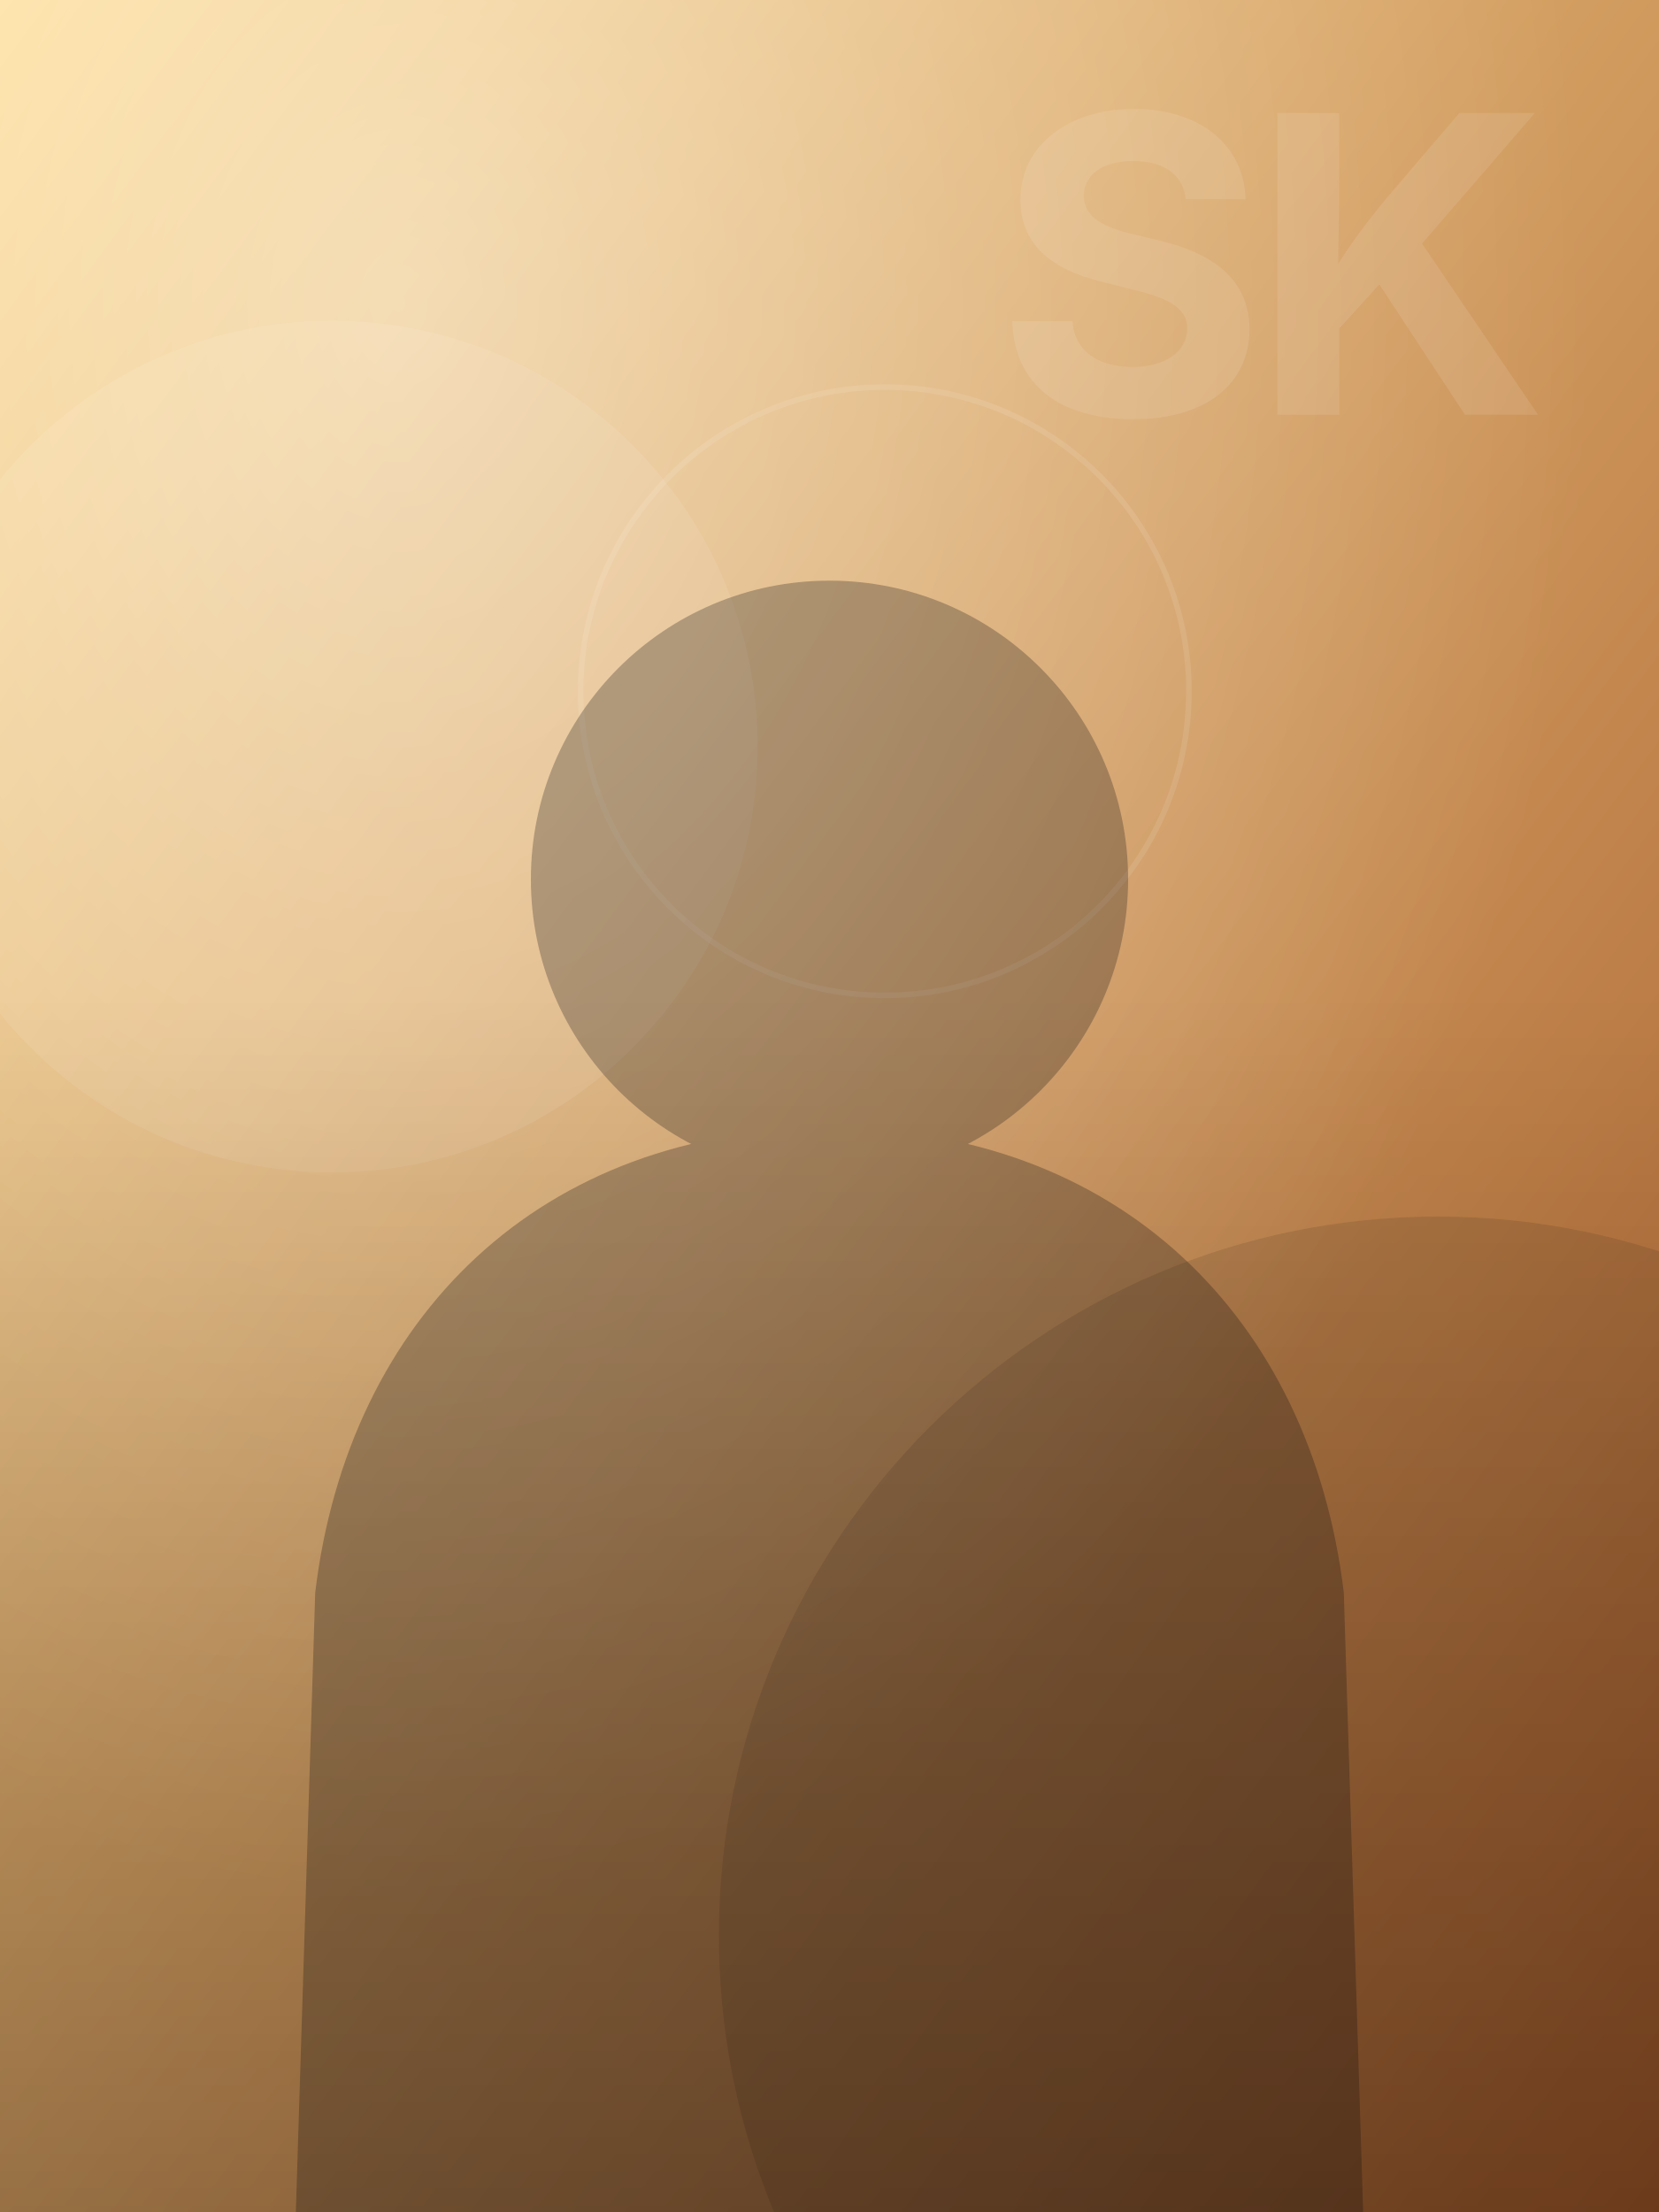
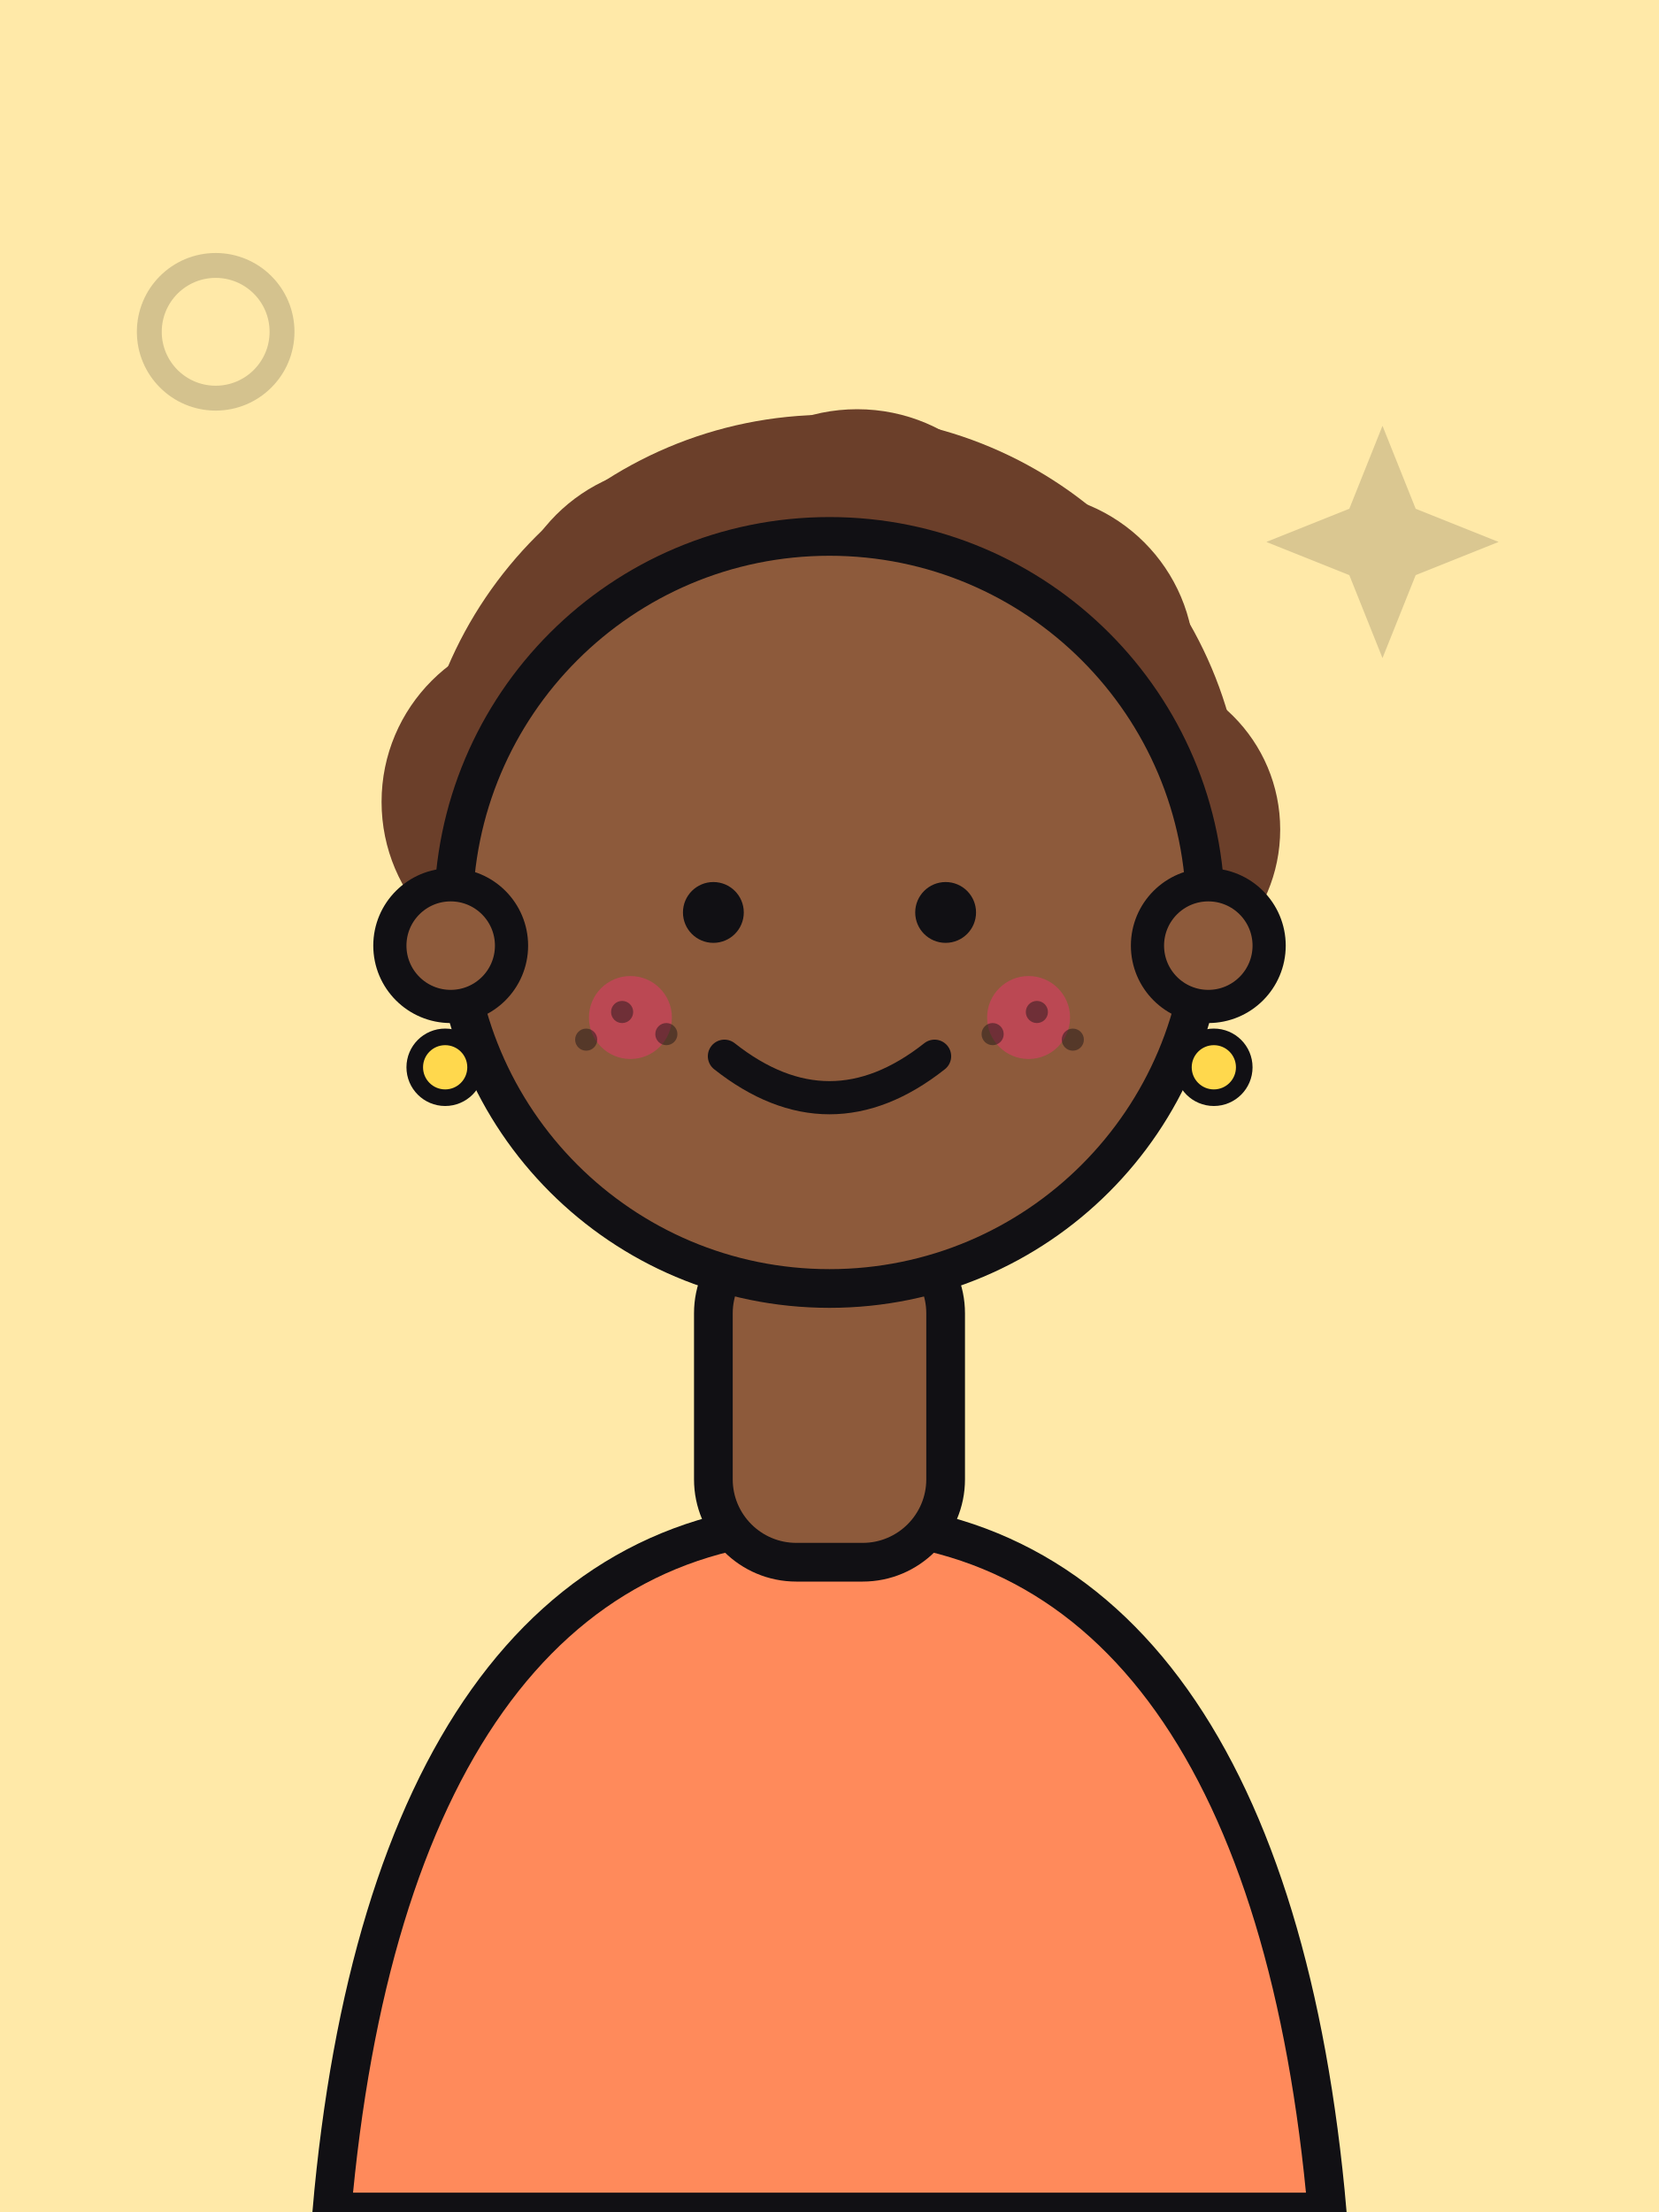
<svg xmlns="http://www.w3.org/2000/svg" viewBox="0 0 600 800" width="600" height="800" role="img" aria-label="Placeholder portrait">
-   <defs>
-     <linearGradient id="bg" x1="0" y1="0" x2="1" y2="1">
-       <stop offset="0" stop-color="#fddb92" />
-       <stop offset="1" stop-color="#a45a2a" />
-     </linearGradient>
-     <radialGradient id="glow" cx="24%" cy="14%" r="72%">
-       <stop offset="0" stop-color="#ffffff" stop-opacity="0.42" />
-       <stop offset="1" stop-color="#ffffff" stop-opacity="0" />
-     </radialGradient>
-     <linearGradient id="shade" x1="0" y1="0" x2="0" y2="1">
-       <stop offset="0.45" stop-color="#000000" stop-opacity="0" />
-       <stop offset="1" stop-color="#000000" stop-opacity="0.28" />
-     </linearGradient>
-   </defs>
-   <rect width="600" height="800" fill="url(#bg)" />
-   <rect width="600" height="800" fill="url(#glow)" />
-   <circle cx="120" cy="270" r="154" fill="#ffffff" opacity="0.08" />
-   <circle cx="320" cy="250" r="110" fill="none" stroke="#ffffff" stroke-opacity="0.10" stroke-width="2" />
-   <circle cx="520" cy="700" r="260" fill="#000000" opacity="0.10" />
-   <g fill="#0a0a10" opacity="0.26">
-     <circle cx="300" cy="318" r="108" />
-     <path d="M300 408c-104 0-174 68-186 168l-7 224h386l-7-224c-12-100-82-168-186-168z" />
+   <rect width="600" height="800" fill="#FFE9A8" />
+   <circle cx="78" cy="120" r="24" fill="none" stroke="#111014" stroke-width="9" opacity=".18" />
+   <path d="M500 154l12 30 30 12-30 12-12 30-12-30-30-12 30-12z" fill="#111014" opacity=".16" />
+   <g fill="#6B3F2A">
+     <circle cx="200" cy="290" r="62" />
+     <circle cx="245" cy="230" r="62" />
+     <circle cx="310" cy="212" r="64" />
+     <circle cx="370" cy="240" r="62" />
+     <circle cx="405" cy="300" r="58" />
+     <circle cx="300" cy="300" r="150" />
  </g>
-   <text x="560" y="150" text-anchor="end" font-family="Inter, 'Segoe UI', Arial, sans-serif" font-size="150" font-weight="700" letter-spacing="-6" fill="#ffffff" opacity="0.10">SK</text>
-   <rect width="600" height="800" fill="url(#shade)" />
+   <path d="M120 800c14-160 76-250 180-250s166 90 180 250z" fill="#FF8A5B" stroke="#111014" stroke-width="14" />
+   <rect x="258" y="445" width="84" height="120" rx="30" fill="#8D5A3B" stroke="#111014" stroke-width="14" />
+   <circle cx="300" cy="330" r="136" fill="#8D5A3B" stroke="#111014" stroke-width="14" />
+   <circle cx="163" cy="342" r="22" fill="#8D5A3B" stroke="#111014" stroke-width="12" />
+   <circle cx="437" cy="342" r="22" fill="#8D5A3B" stroke="#111014" stroke-width="12" />
+   <g fill="#FFD84D" stroke="#111014" stroke-width="6">
+     <circle cx="161" cy="386" r="11" />
+     <circle cx="439" cy="386" r="11" />
+   </g>
+   <g fill="#111014">
+     <circle cx="258" cy="330" r="11" />
+     <circle cx="342" cy="330" r="11" />
+   </g>
+   <path d="M262 382q38 30 76 0" fill="none" stroke="#111014" stroke-width="12" stroke-linecap="round" />
+   <g fill="#FF2D78" opacity=".4">
+     <circle cx="228" cy="368" r="15" />
+     <circle cx="372" cy="368" r="15" />
+   </g>
+   <g fill="#111014" opacity=".45">
+     <circle cx="225" cy="366" r="4" />
+     <circle cx="241" cy="374" r="4" />
+     <circle cx="212" cy="376" r="4" />
+     <circle cx="375" cy="366" r="4" />
+     <circle cx="359" cy="374" r="4" />
+     <circle cx="388" cy="376" r="4" />
+   </g>
</svg>
